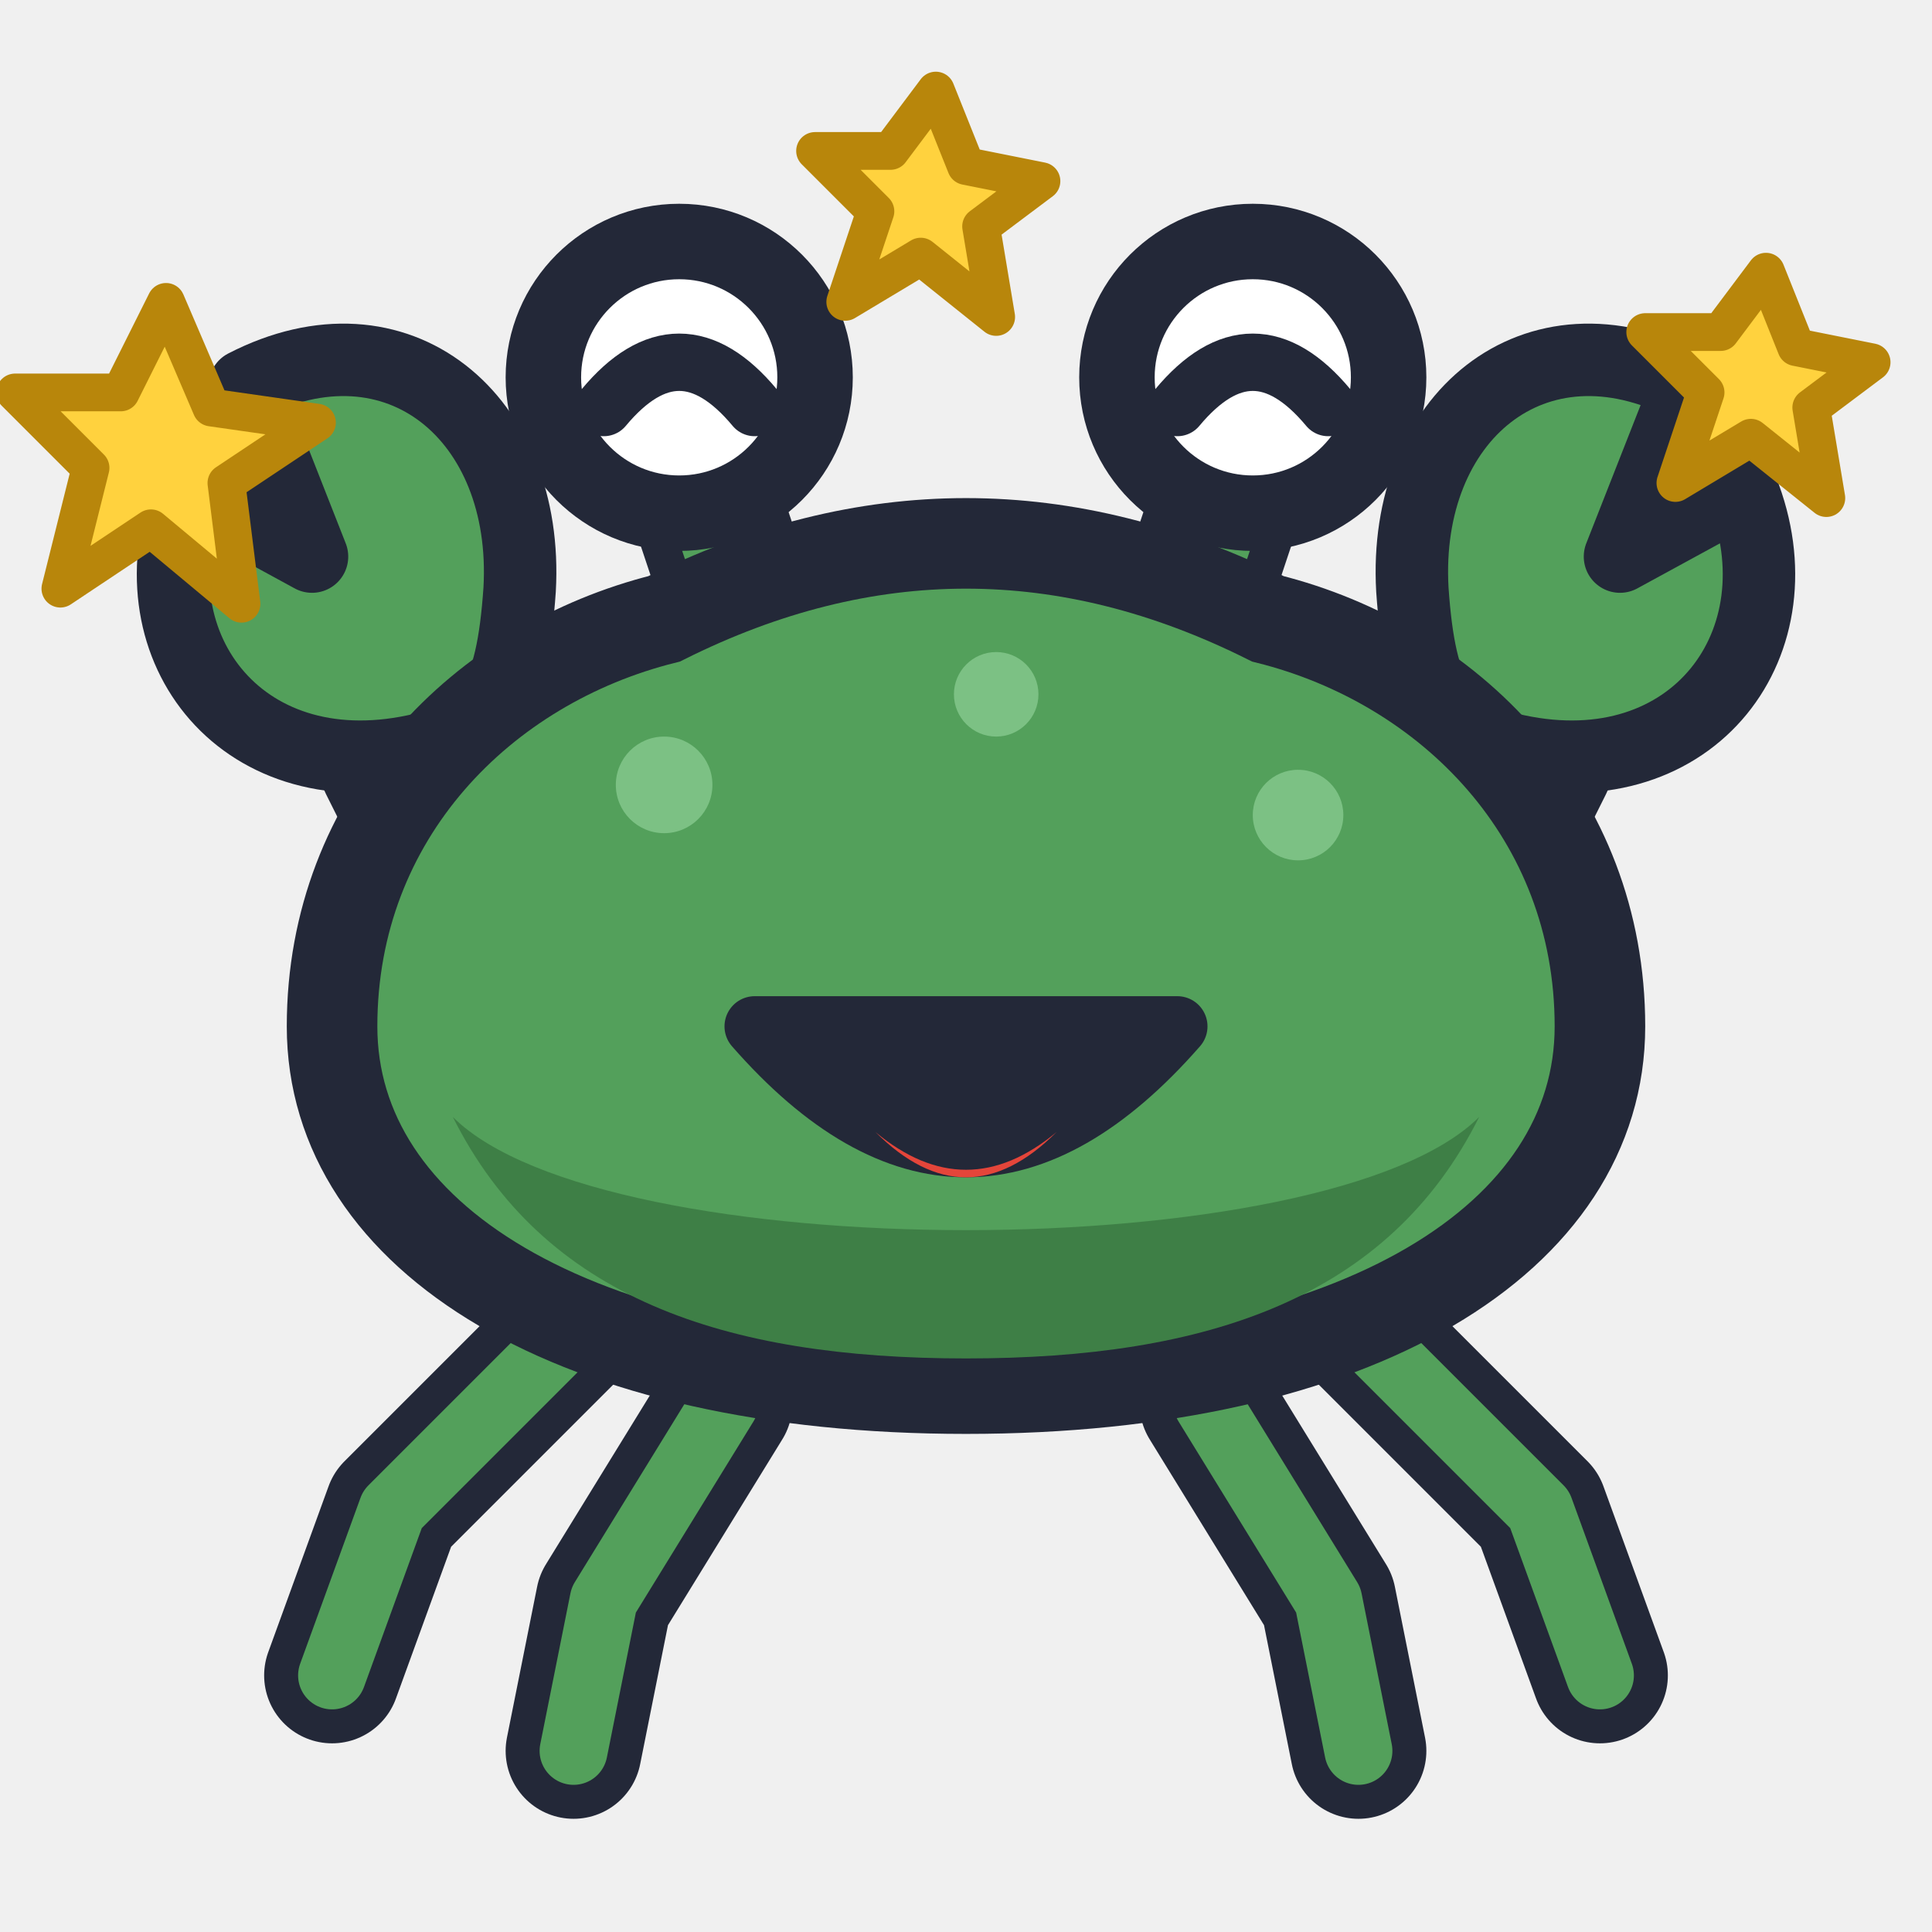
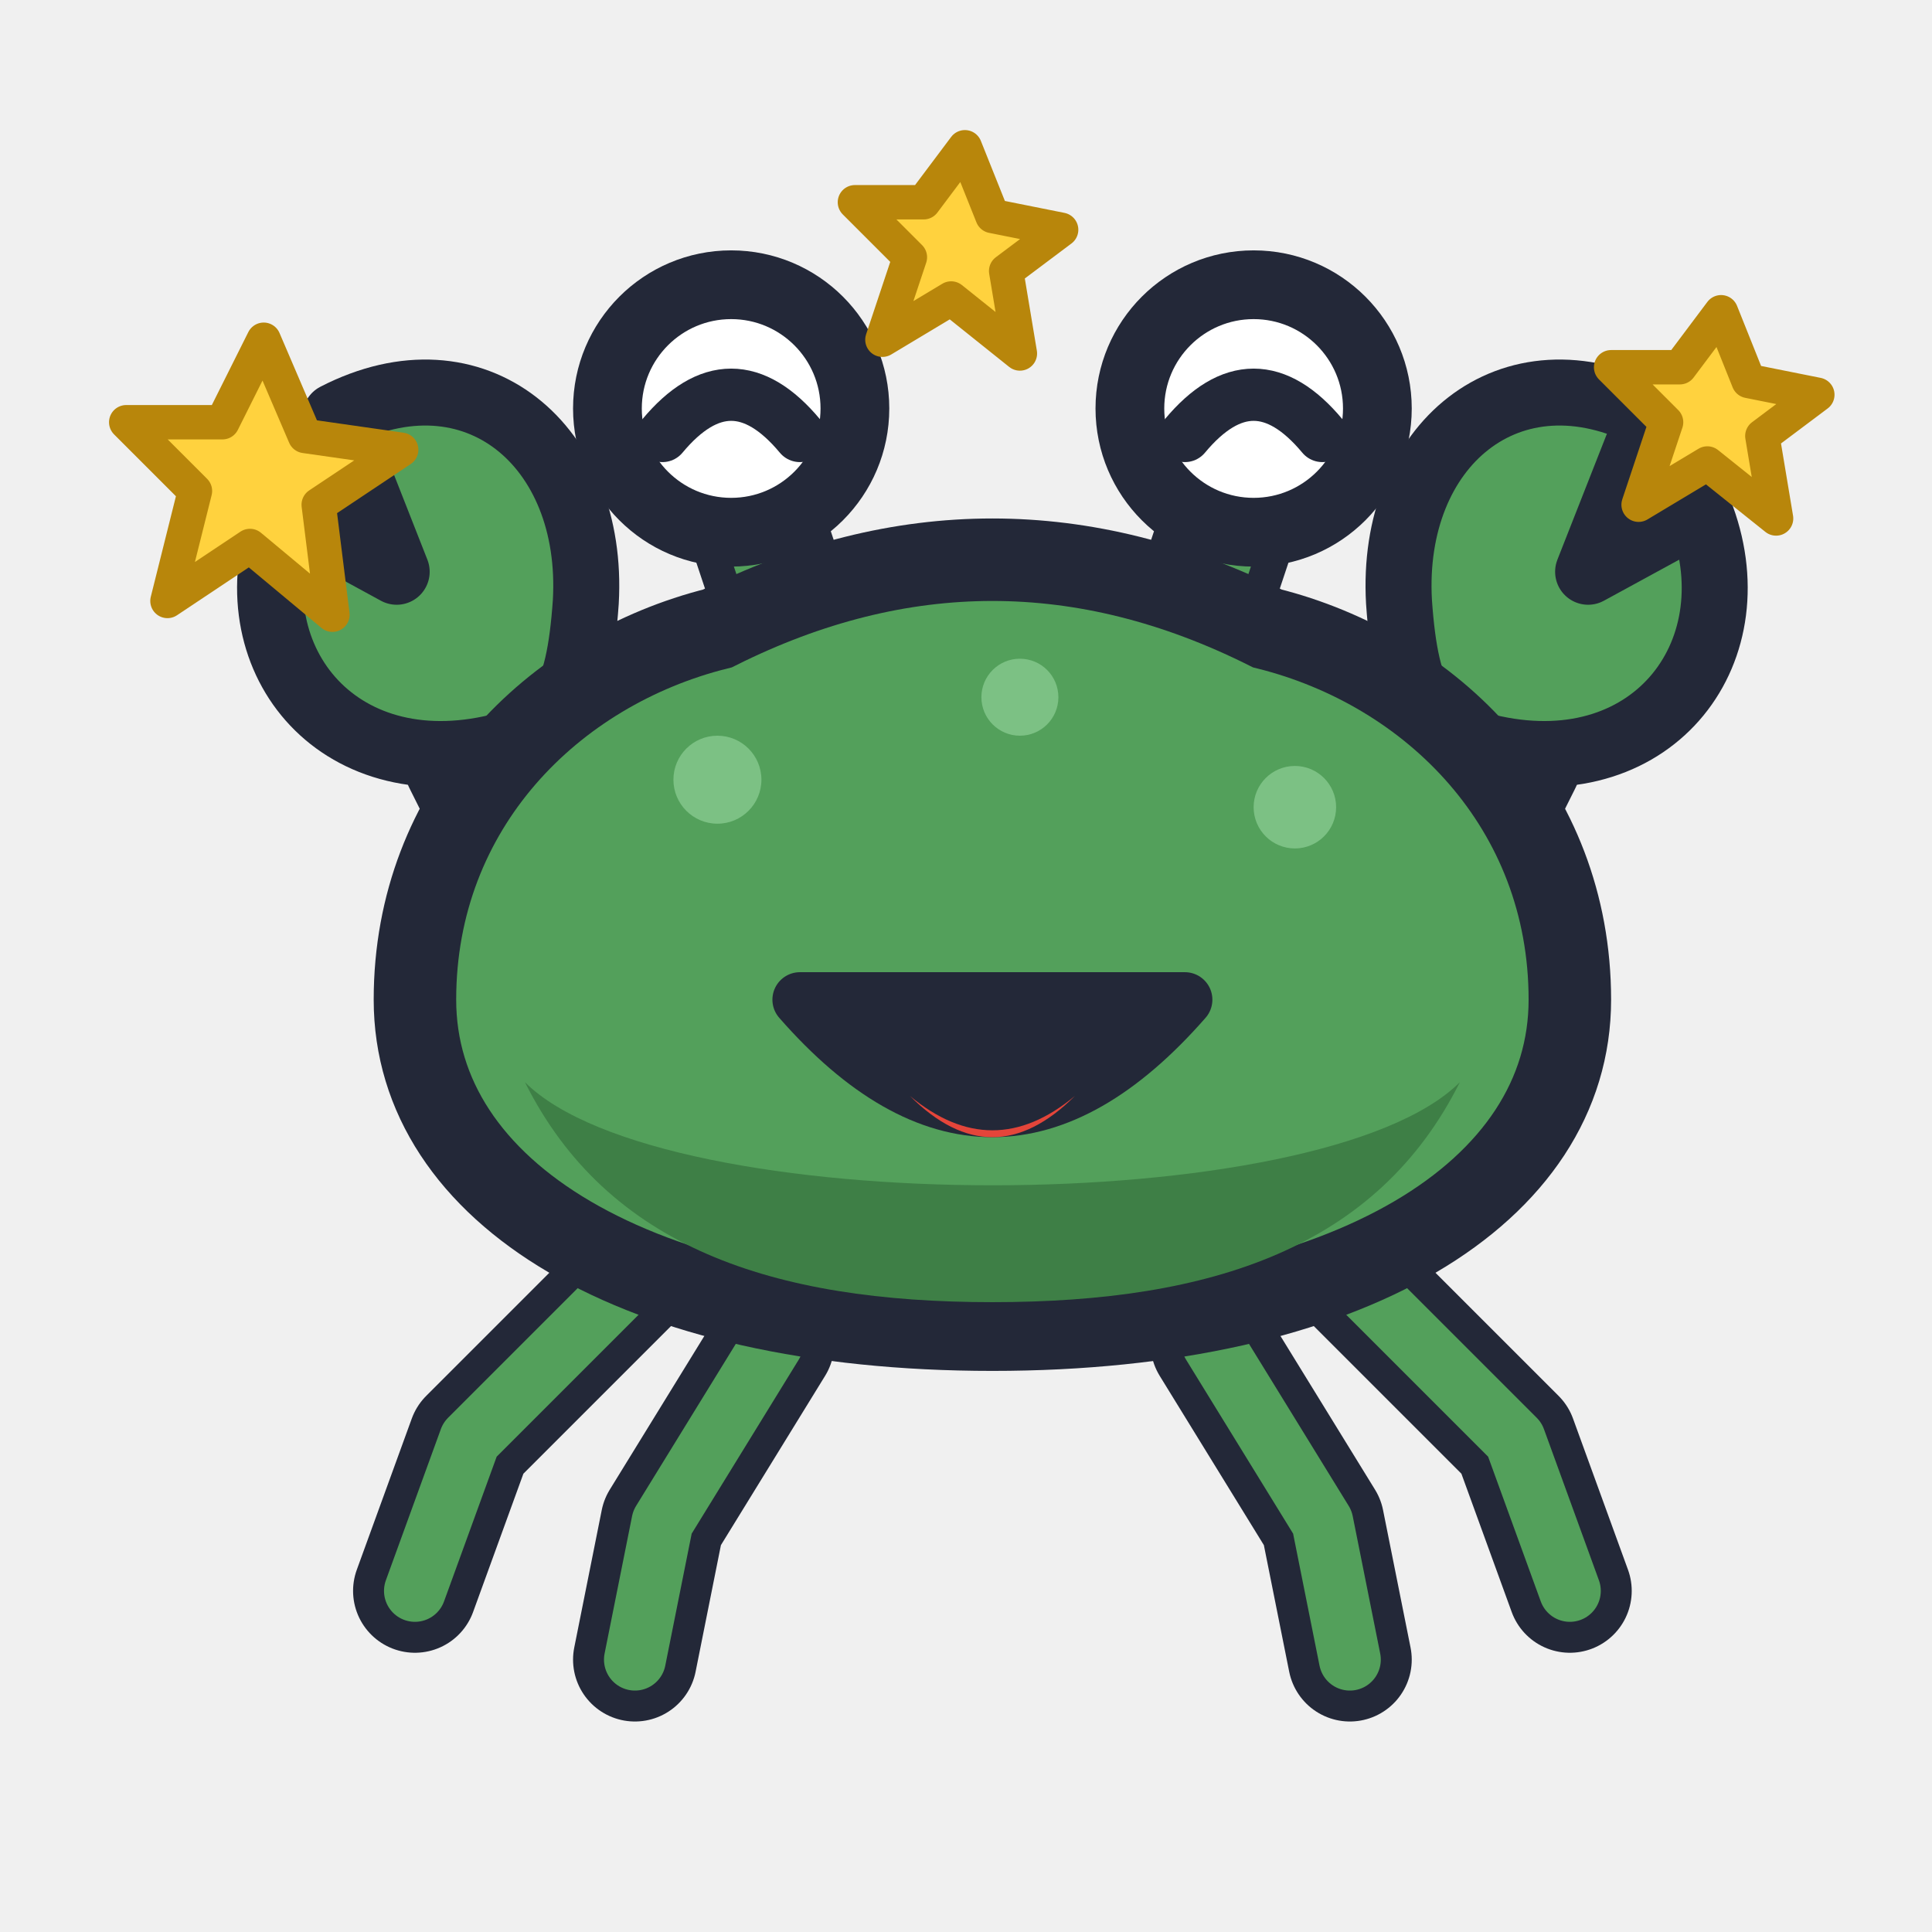
- <svg xmlns="http://www.w3.org/2000/svg" viewBox="0 0 128 128">
+ <svg xmlns="http://www.w3.org/2000/svg" viewBox="-8.18 -4.71 140.52 140.52">
  <g fill="none" stroke-linecap="round" stroke-linejoin="round">
    <g stroke="#232838" stroke-width="9">
      <path d="M38 88 L26 100 L22 111" />
      <path d="M48 93 L40 106 L38 116" />
      <path d="M90 88 L102 100 L106 111" />
      <path d="M80 93 L88 106 L90 116" />
    </g>
    <g stroke="#53a05b" stroke-width="4.5">
      <path d="M38 88 L26 100 L22 111" />
      <path d="M48 93 L40 106 L38 116" />
      <path d="M90 88 L102 100 L106 111" />
      <path d="M80 93 L88 106 L90 116" />
    </g>
  </g>
  <g fill="none" stroke-linecap="round">
    <path d="M36 68 L27 50" stroke="#232838" stroke-width="12" />
    <path d="M92 68 L101 50" stroke="#232838" stroke-width="12" />
    <path d="M36 68 L27 50" stroke="#53a05b" stroke-width="6" />
    <path d="M92 68 L101 50" stroke="#53a05b" stroke-width="6" />
  </g>
  <g transform="rotate(-12 25 38)">
    <path d="M25 50 C13 50 8 39 14 30 L21 36 L19 24 C30 21 37 30 34 41 C32 48 30 50 25 50 Z" fill="#53a05b" stroke="#232838" stroke-width="4.8" stroke-linejoin="round" />
  </g>
  <g transform="rotate(12 103 38) scale(-1 1) translate(-206 0)">
    <path d="M103 50 C91 50 86 39 92 30 L99 36 L97 24 C108 21 115 30 112 41 C110 48 108 50 103 50 Z" fill="#53a05b" stroke="#232838" stroke-width="4.8" stroke-linejoin="round" />
  </g>
  <g fill="none" stroke-linecap="round">
    <path d="M50 43 L46 31" stroke="#232838" stroke-width="10" />
    <path d="M78 43 L82 31" stroke="#232838" stroke-width="10" />
    <path d="M50 43 L46 31" stroke="#53a05b" stroke-width="5" />
    <path d="M78 43 L82 31" stroke="#53a05b" stroke-width="5" />
  </g>
  <circle cx="45" cy="25" r="9" fill="#ffffff" stroke="#232838" stroke-width="5" />
  <circle cx="83" cy="25" r="9" fill="#ffffff" stroke="#232838" stroke-width="5" />
  <path d="M40 27 Q45 21 50 27" fill="none" stroke="#232838" stroke-width="3.8" stroke-linecap="round" />
  <path d="M78 27 Q83 21 88 27" fill="none" stroke="#232838" stroke-width="3.8" stroke-linecap="round" />
  <path d="M22 68 C22 54 32 44 44 41 Q54 36 64 36 Q74 36 84 41 C96 44 106 54 106 68 C106 82 90 92 64 92 C38 92 22 82 22 68 Z" fill="#53a05b" stroke="#232838" stroke-width="6" />
  <path d="M30 74 C40 84 88 84 98 74 C92 86 80 90 64 90 C48 90 36 86 30 74 Z" fill="#3e7f46" />
  <g fill="#7cc184">
    <circle cx="44" cy="52" r="3.2" />
    <circle cx="66" cy="46" r="2.8" />
    <circle cx="86" cy="54" r="3" />
  </g>
  <path d="M50 68 Q64 84 78 68 Z" fill="#232838" stroke="#232838" stroke-width="4" stroke-linejoin="round" />
  <path d="M58 75 Q64 80 70 75 Q67 78 64 78 Q61 78 58 75 Z" fill="#e4453a" />
  <g fill="#ffd23e" stroke="#b8860b" stroke-width="2.5" stroke-linejoin="round">
    <path d="M11 20 L14 27 L21 28 L15 32 L16 40 L10 35 L4 39 L6 31 L1 26 L8 26 Z" />
    <path d="M117 18 L119 23 L124 24 L120 27 L121 33 L116 29 L111 32 L113 26 L109 22 L114 22 Z" />
    <path d="M62 6 L64 11 L69 12 L65 15 L66 21 L61 17 L56 20 L58 14 L54 10 L59 10 Z" />
  </g>
</svg>
